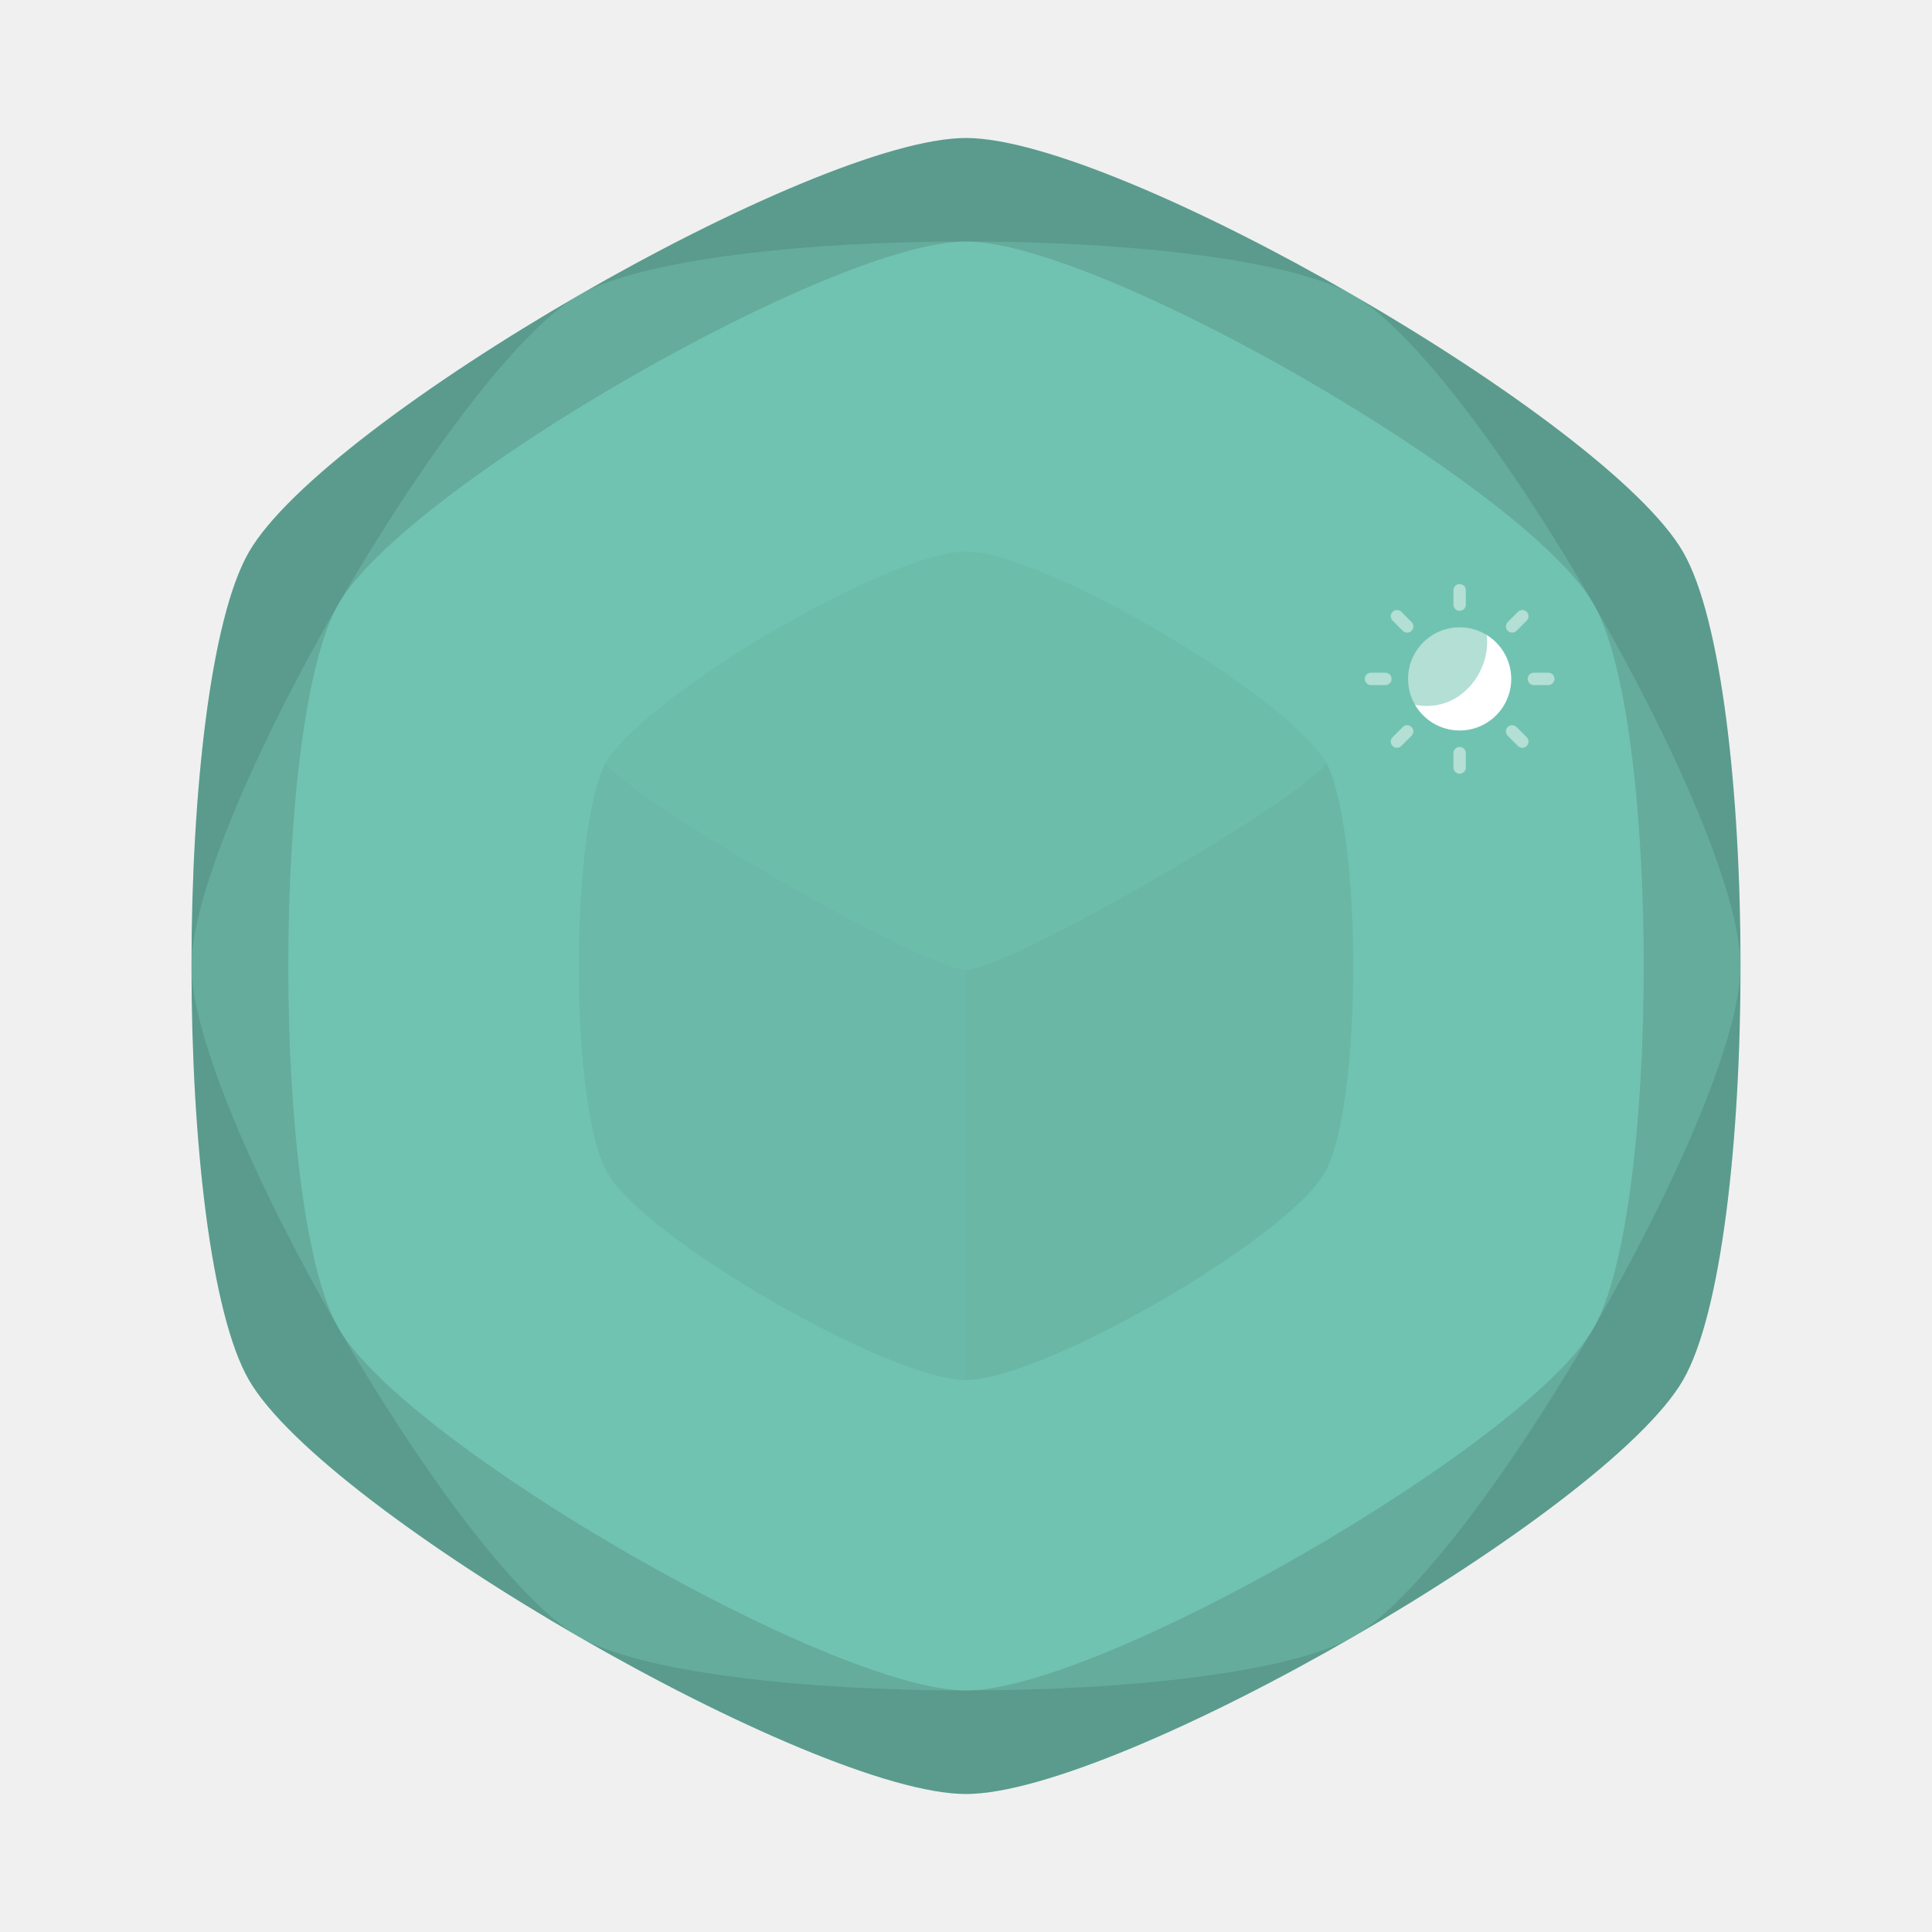
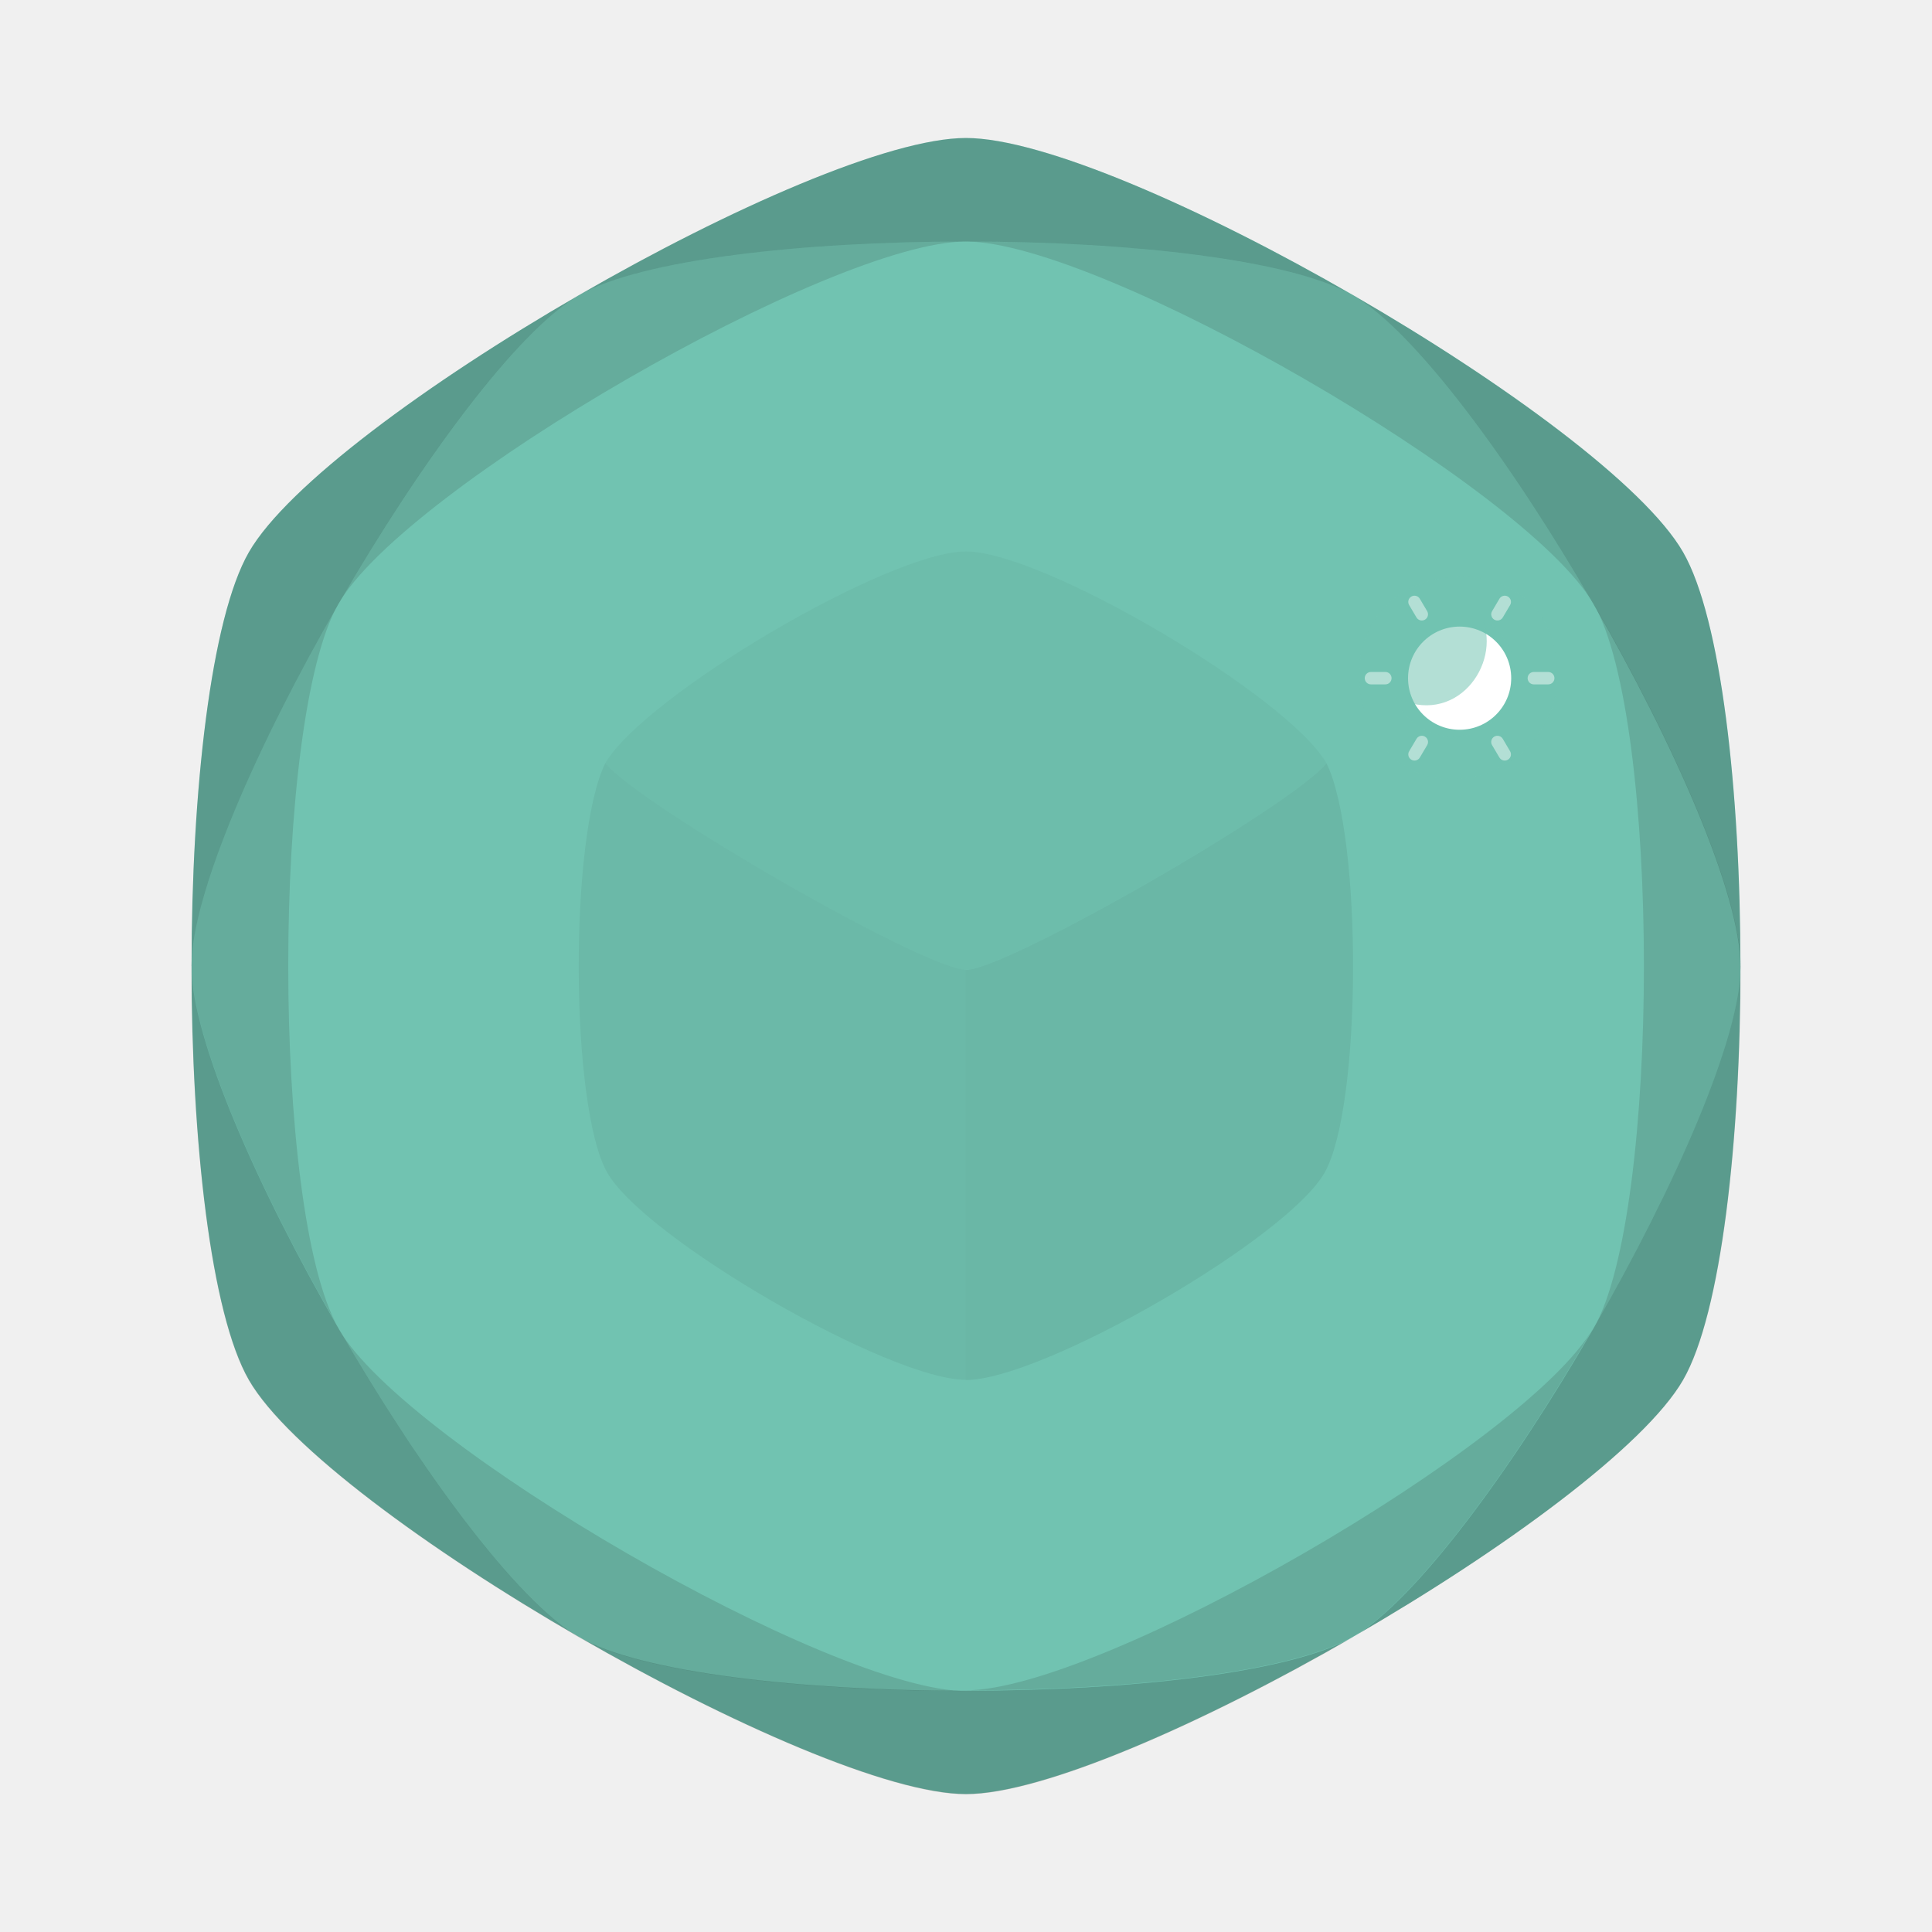
- <svg xmlns="http://www.w3.org/2000/svg" width="500" height="500" version="1.1" viewBox="0 0 132.29 132.29">
-   <g id="quadranthx">
-     <path id="backgroundhx" d="m66.146 9.45c10.489 3e-7 43.856 19.265 49.101 28.348 5.244 9.084 5.244 47.613-1e-5 56.696-5.244 9.084-38.612 28.348-49.101 28.348s-43.856-19.265-49.101-28.348c-5.244-9.084-5.244-47.613 1e-6 -56.696 5.244-9.084 38.612-28.348 49.101-28.348z" fill="#71c3b1" style="paint-order:stroke fill" />
-     <g id="minutes_angle" fill-opacity=".204">
-       <path id="minAng_top" d="m66.146 9.449c-5.244 0-16.209 4.816-26.517 10.768 8.497-4.906 44.537-4.906 53.034 0-10.308-5.952-21.272-10.768-26.517-10.768z" style="paint-order:stroke fill" />
-       <path id="minAng_topR" d="m92.663 20.217c8.497 4.906 26.517 36.118 26.517 45.929 0-11.903-1.311-23.806-3.933-28.348-2.622-4.542-12.275-11.629-22.584-17.581z" style="paint-order:stroke fill" />
-       <path id="minAng_bottomR" d="m119.18 66.146c0 9.811-18.02 41.023-26.517 45.928 10.308-5.952 19.961-13.039 22.584-17.58 2.622-4.542 3.933-16.445 3.933-28.348z" style="paint-order:stroke fill" />
-       <path id="minAng_bottom" d="m92.663 112.07c-8.497 4.906-44.537 4.906-53.034 0 10.308 5.952 21.273 10.768 26.517 10.768 5.244 0 16.208-4.816 26.517-10.768z" style="paint-order:stroke fill" />
-       <path id="minAng_bottomL" d="m39.629 112.07c-8.497-4.906-26.517-36.117-26.517-45.928 0 11.903 1.311 23.806 3.933 28.348 2.622 4.542 12.275 11.629 22.584 17.58z" style="paint-order:stroke fill" />
-       <path id="minAng_topL" d="m13.112 66.146c0-9.811 18.02-41.023 26.517-45.929-10.308 5.952-19.961 13.039-22.584 17.581-2.622 4.542-3.933 16.445-3.933 28.348z" style="paint-order:stroke fill" />
+ <svg xmlns="http://www.w3.org/2000/svg" width="500" height="500" version="1.1" viewBox="0 0 132.3 132.3">
+   <path id="backgroundhx" d="m66.15 9.45c10.49 3e-7 43.86 19.26 49.1 28.35 5.244 9.084 5.244 47.61-1e-5 56.7-5.244 9.084-38.61 28.35-49.1 28.35s-43.86-19.26-49.1-28.35c-5.244-9.084-5.244-47.61 1e-6 -56.7 5.244-9.084 38.61-28.35 49.1-28.35z" fill="#71c3b1" style="paint-order:stroke fill" />
+   <g id="minutes_angle" fill-opacity=".204">
+     <path id="minAng_top" d="m66.15 9.449c-5.244 0-16.21 4.816-26.52 10.77 8.497-4.906 44.54-4.906 53.03 0-10.31-5.952-21.27-10.77-26.52-10.77z" style="paint-order:stroke fill" />
+     <path id="minAng_topR" d="m92.66 20.22c8.497 4.906 26.52 36.12 26.52 45.93 0-11.9-1.311-23.81-3.933-28.35-2.622-4.542-12.28-11.63-22.58-17.58z" style="paint-order:stroke fill" />
+     <path id="minAng_bottomR" d="m119.2 66.15c0 9.811-18.02 41.02-26.52 45.93 10.31-5.952 19.96-13.04 22.58-17.58 2.622-4.542 3.933-16.44 3.933-28.35z" style="paint-order:stroke fill" />
+     <path id="minAng_bottom" d="m92.66 112.1c-8.497 4.906-44.54 4.906-53.03 0 10.31 5.952 21.27 10.77 26.52 10.77 5.244 0 16.21-4.816 26.52-10.77z" style="paint-order:stroke fill" />
+     <path id="minAng_bottomL" d="m39.63 112.1c-8.497-4.906-26.52-36.12-26.52-45.93 0 11.9 1.311 23.81 3.933 28.35 2.622 4.542 12.28 11.63 22.58 17.58z" style="paint-order:stroke fill" />
+     <path id="minAng_topL" d="m13.11 66.15c0-9.811 18.02-41.02 26.52-45.93-10.31 5.952-19.96 13.04-22.58 17.58-2.622 4.542-3.933 16.44-3.933 28.35z" style="paint-order:stroke fill" />
+   </g>
+   <g id="minutes_middle" fill="#0b0808" fill-opacity=".118">
+     <path id="minMid_right" d="m119.2 66.15c0-4.906-4.505-15.16-10.07-24.8 4.589 7.948 4.589 41.66 0 49.61 5.567-9.642 10.07-19.9 10.07-24.8z" style="paint-order:stroke fill" />
+     <path id="minMid_rightB" d="m109.1 90.95c-4.589 7.948-33.78 24.8-42.96 24.8 11.13 0 22.27-1.226 26.52-3.679 4.248-2.453 10.88-11.48 16.44-21.12z" style="paint-order:stroke fill" />
+     <path id="minMid_leftB" d="m66.15 115.8c-9.177 0-38.37-16.86-42.96-24.8 5.567 9.642 12.2 18.67 16.44 21.12 4.248 2.453 15.38 3.679 26.52 3.679z" style="paint-order:stroke fill" />
+     <path id="minMid_left" d="m23.18 90.95c-4.589-7.948-4.589-41.66 0-49.61-5.567 9.642-10.07 19.9-10.07 24.8 0 4.906 4.505 15.16 10.07 24.8z" style="paint-order:stroke fill" />
+     <path id="minMId_leftT" d="m23.18 41.34c4.589-7.948 33.78-24.8 42.96-24.8-11.13 0-22.27 1.226-26.52 3.679-4.248 2.453-10.88 11.48-16.44 21.12z" style="paint-order:stroke fill" />
+     <path id="minMid_rightT" d="m66.15 16.54c9.177 0 38.37 16.86 42.96 24.8-5.567-9.642-12.2-18.67-16.44-21.12-4.248-2.453-15.38-3.679-26.52-3.679z" style="paint-order:stroke fill" />
+   </g>
+   <g id="cubex">
+     <path id="cubex_top" d="m66.15 37.76c-5.301 0-22.04 9.908-24.7 14.5 2.111 2.721 20.68 13.45 24.38 14.12 0.06 0.011 0.116 0.019 0.168 0.024 0.052 5e-3 0.1 8e-3 0.144 8e-3s0.092-3e-3 0.144-8e-3c0.052-5e-3 0.108-0.013 0.168-0.024 3.708-0.668 22.27-11.4 24.38-14.12-2.65-4.591-19.39-14.5-24.7-14.5z" fill-opacity=".035" style="paint-order:stroke fill" />
+     <path id="cubex_left" d="m41.45 52.26c-2.474 4.995-2.428 23.61 0.145 28.06 2.622 4.542 19.31 14.17 24.55 14.17v-28.08c-2.804 0-22.52-11.35-24.7-14.16z" fill-opacity=".051" style="paint-order:stroke fill" />
+     <path id="cubex_right" d="m90.84 52.26c-2.178 2.808-21.89 14.16-24.7 14.16v28.08c5.244 0 21.93-9.632 24.55-14.17 2.572-4.456 2.619-23.07 0.145-28.06z" fill-opacity=".063" stroke-opacity="0" style="paint-order:stroke fill" />
+   </g>
+   <g id="sunmoon_indicator">
+     <g id="sun" transform="matrix(.8916 0 0 .8916 41 38.7)" fill="#fff">
+       <path d="m66.12 4.72a3.961 3.961 0 0 0-3.961 3.961 3.961 3.961 0 0 0 3.961 3.962 3.961 3.961 0 0 0 3.961-3.962 3.961 3.961 0 0 0-3.961-3.961z" />
+       <path d="m59.31 8.205c-0.264 0-0.477 0.212-0.477 0.476s0.213 0.477 0.477 0.477h1.105c0.264 0 0.477-0.213 0.477-0.477s-0.213-0.476-0.477-0.476z" />
+       <path d="m71.82 8.205c-0.264 0-0.477 0.212-0.477 0.476s0.213 0.477 0.477 0.477h1.105c0.264 0 0.477-0.213 0.477-0.477s-0.213-0.476-0.477-0.476z" />
+       <path d="m69.47 2.362c-0.118 0.03-0.225 0.105-0.292 0.219l-0.563 0.952c-0.134 0.227-0.06 0.518 0.167 0.652 0.227 0.134 0.518 0.06 0.652-0.167l0.563-0.952c0.134-0.227 0.06-0.518-0.167-0.652-0.113-0.067-0.242-0.082-0.36-0.052z" />
+       <path d="m63.1 13.12c-0.118 0.03-0.225 0.106-0.292 0.219l-0.563 0.952c-0.134 0.227-0.06 0.517 0.167 0.651 0.227 0.134 0.518 0.06 0.652-0.167l0.563-0.951c0.134-0.227 0.06-0.518-0.167-0.652-0.114-0.067-0.242-0.082-0.36-0.052z" />
+       <path d="m62.77 2.362c-0.118-0.03-0.247-0.015-0.36 0.052-0.227 0.134-0.301 0.425-0.167 0.652l0.563 0.952c0.134 0.227 0.425 0.301 0.652 0.167 0.227-0.134 0.301-0.425 0.167-0.652l-0.563-0.952c-0.067-0.114-0.174-0.189-0.292-0.219z" />
+       <path d="m69.14 13.12c-0.118-0.03-0.247-0.015-0.36 0.052-0.227 0.134-0.301 0.425-0.167 0.652l0.563 0.951c0.134 0.227 0.425 0.301 0.652 0.167 0.227-0.134 0.301-0.424 0.167-0.651l-0.563-0.952c-0.067-0.114-0.174-0.189-0.292-0.219z" />
    </g>
-     <g id="minutes_middle" fill="#0b0808" fill-opacity=".118">
-       <path id="minMid_right" d="m119.18 66.146c0-4.906-4.505-15.162-10.072-24.804 4.589 7.948 4.589 41.66 0 49.608 5.567-9.643 10.072-19.898 10.072-24.804z" style="paint-order:stroke fill" />
-       <path id="minMid_rightB" d="m109.11 90.95c-4.589 7.948-33.784 24.804-42.962 24.804 11.134 0 22.268-1.226 26.517-3.679 4.248-2.453 10.878-11.482 16.445-21.125z" style="paint-order:stroke fill" />
-       <path id="minMid_leftB" d="m66.146 115.75c-9.177 0-38.373-16.856-42.961-24.804 5.567 9.643 12.196 18.672 16.445 21.125 4.248 2.453 15.383 3.679 26.517 3.679z" style="paint-order:stroke fill" />
-       <path id="minMid_left" d="m23.184 90.95c-4.589-7.948-4.589-41.66 0-49.608-5.567 9.643-10.072 19.899-10.072 24.804 0 4.906 4.505 15.161 10.072 24.804z" style="paint-order:stroke fill" />
-       <path id="minMId_leftT" d="m23.184 41.342c4.589-7.948 33.784-24.804 42.961-24.804-11.134 0-22.268 1.226-26.517 3.679-4.248 2.453-10.877 11.482-16.445 21.125z" style="paint-order:stroke fill" />
-       <path id="minMid_rightT" d="m66.146 16.538c9.177 0 38.373 16.856 42.962 24.804-5.567-9.643-12.197-18.672-16.445-21.125-4.248-2.453-15.383-3.679-26.517-3.679z" style="paint-order:stroke fill" />
-     </g>
-     <g id="sunmoon_indicator">
-       <path id="sun" d="m99.947 39.993c-0.235 0-0.424 0.189-0.424 0.424v0.986c7e-6 0.235 0.189 0.424 0.424 0.424 0.235 0 0.424-0.189 0.424-0.424v-0.986c0-0.235-0.189-0.424-0.424-0.424zm-4.292 1.777c-0.108 0-0.216 0.041-0.3 0.125-0.166 0.166-0.166 0.434 0 0.6l0.697 0.698c0.166 0.166 0.434 0.166 0.6 0s0.166-0.434 0-0.6l-0.697-0.698c-0.083-0.083-0.192-0.125-0.301-0.125zm8.584 0c-0.108 0-0.218 0.041-0.301 0.125l-0.697 0.698c-0.166 0.166-0.166 0.434 0 0.6 0.166 0.166 0.434 0.166 0.6 0l0.697-0.698c0.166-0.166 0.166-0.434 0-0.6-0.083-0.083-0.191-0.125-0.3-0.125zm-4.292 1.185a3.532 3.532 0 0 0-3.531 3.531 3.532 3.532 0 0 0 3.531 3.532 3.532 3.532 0 0 0 3.531-3.532 3.532 3.532 0 0 0-3.531-3.531zm-6.069 3.107c-0.235 0-0.425 0.189-0.425 0.424s0.19 0.425 0.425 0.425h0.985c0.235 0 0.425-0.19 0.425-0.425s-0.19-0.424-0.425-0.424zm11.152 0c-0.235 0-0.425 0.189-0.425 0.424s0.19 0.425 0.425 0.425h0.985c0.235 0 0.425-0.19 0.425-0.425s-0.19-0.424-0.425-0.424zm-8.678 3.594c-0.108 0-0.218 0.041-0.301 0.125l-0.697 0.698c-0.166 0.166-0.166 0.433 0 0.599s0.434 0.166 0.6 0l0.697-0.697c0.166-0.166 0.166-0.434 0-0.6-0.083-0.083-0.191-0.125-0.3-0.125zm7.188 0c-0.108 0-0.216 0.041-0.3 0.125-0.166 0.166-0.166 0.434 0 0.6l0.697 0.697c0.166 0.166 0.434 0.166 0.6 0 0.166-0.166 0.166-0.433 0-0.599l-0.697-0.698c-0.083-0.083-0.192-0.125-0.301-0.125zm-3.594 1.489c-0.235 0-0.424 0.189-0.424 0.424v0.986c0 0.235 0.189 0.424 0.424 0.424 0.235 0 0.424-0.189 0.424-0.424v-0.986c0-0.235-0.189-0.424-0.424-0.424z" fill="#fff" />
-       <path id="moon_mask" d="m100.02 39.542c-3.972-4.92e-4 -6.924 2.683-6.925 6.655-4.9e-4 3.973 2.415 7.194 6.388 7.193 3.972-1.76e-4 7.192-3.221 7.192-7.193-1.8e-4 -3.972-2.683-6.655-6.655-6.655zm1.513 2.902c1.373 0.75 2.227 2.189 2.227 3.753 7e-5 2.362-1.915 4.277-4.277 4.277-1.75-7.87e-4 -3.324-1.068-3.971-2.694 4.204 2.119 7.313-2.244 6.022-5.336z" fill="#71c3b1" opacity=".539" />
-     </g>
-     <g id="cubex">
-       <path id="cubex_top" d="m66.146 37.758c-5.301 0-22.045 9.908-24.695 14.499 2.111 2.721 20.676 13.454 24.384 14.122 0.06 0.011 0.116 0.019 0.168 0.024 0.052 5e-3 0.1 8e-3 0.144 8e-3 0.044 0 0.092-3e-3 0.144-8e-3 0.052-5e-3 0.108-0.013 0.168-0.024 3.708-0.668 22.274-11.402 24.384-14.123-2.651-4.591-19.394-14.498-24.695-14.498z" fill-opacity=".035" style="paint-order:stroke fill" />
-       <path id="cubex_left" d="m41.451 52.257c-2.474 4.995-2.428 23.608 0.145 28.063 2.622 4.542 19.306 14.174 24.55 14.174v-28.083c-2.804 0-22.516-11.346-24.695-14.155z" fill-opacity=".051" style="paint-order:stroke fill" />
-       <path id="cubex_right" d="m90.841 52.256c-2.178 2.808-21.89 14.155-24.695 14.155v28.083c5.244 0 21.928-9.633 24.55-14.174 2.572-4.455 2.619-23.069 0.145-28.063z" fill-opacity=".063" stroke-opacity="0" style="paint-order:stroke fill" />
-     </g>
+     <path id="moon_mask" d="m100 39.5c-3.972-4.92e-4 -6.924 2.683-6.925 6.655-4.91e-4 3.973 2.414 7.193 6.387 7.193 3.972-1.77e-4 7.193-3.22 7.192-7.193-1.8e-4 -3.972-2.683-6.655-6.655-6.655zm1.513 2.902c1.373 0.75 2.226 2.189 2.226 3.753 7e-5 2.362-1.915 4.277-4.277 4.277-1.75-7.87e-4 -3.324-1.068-3.971-2.694 4.204 2.119 7.313-2.243 6.022-5.336z" fill="#71c3b1" opacity=".539" stroke-width=".892" />
  </g>
</svg>
